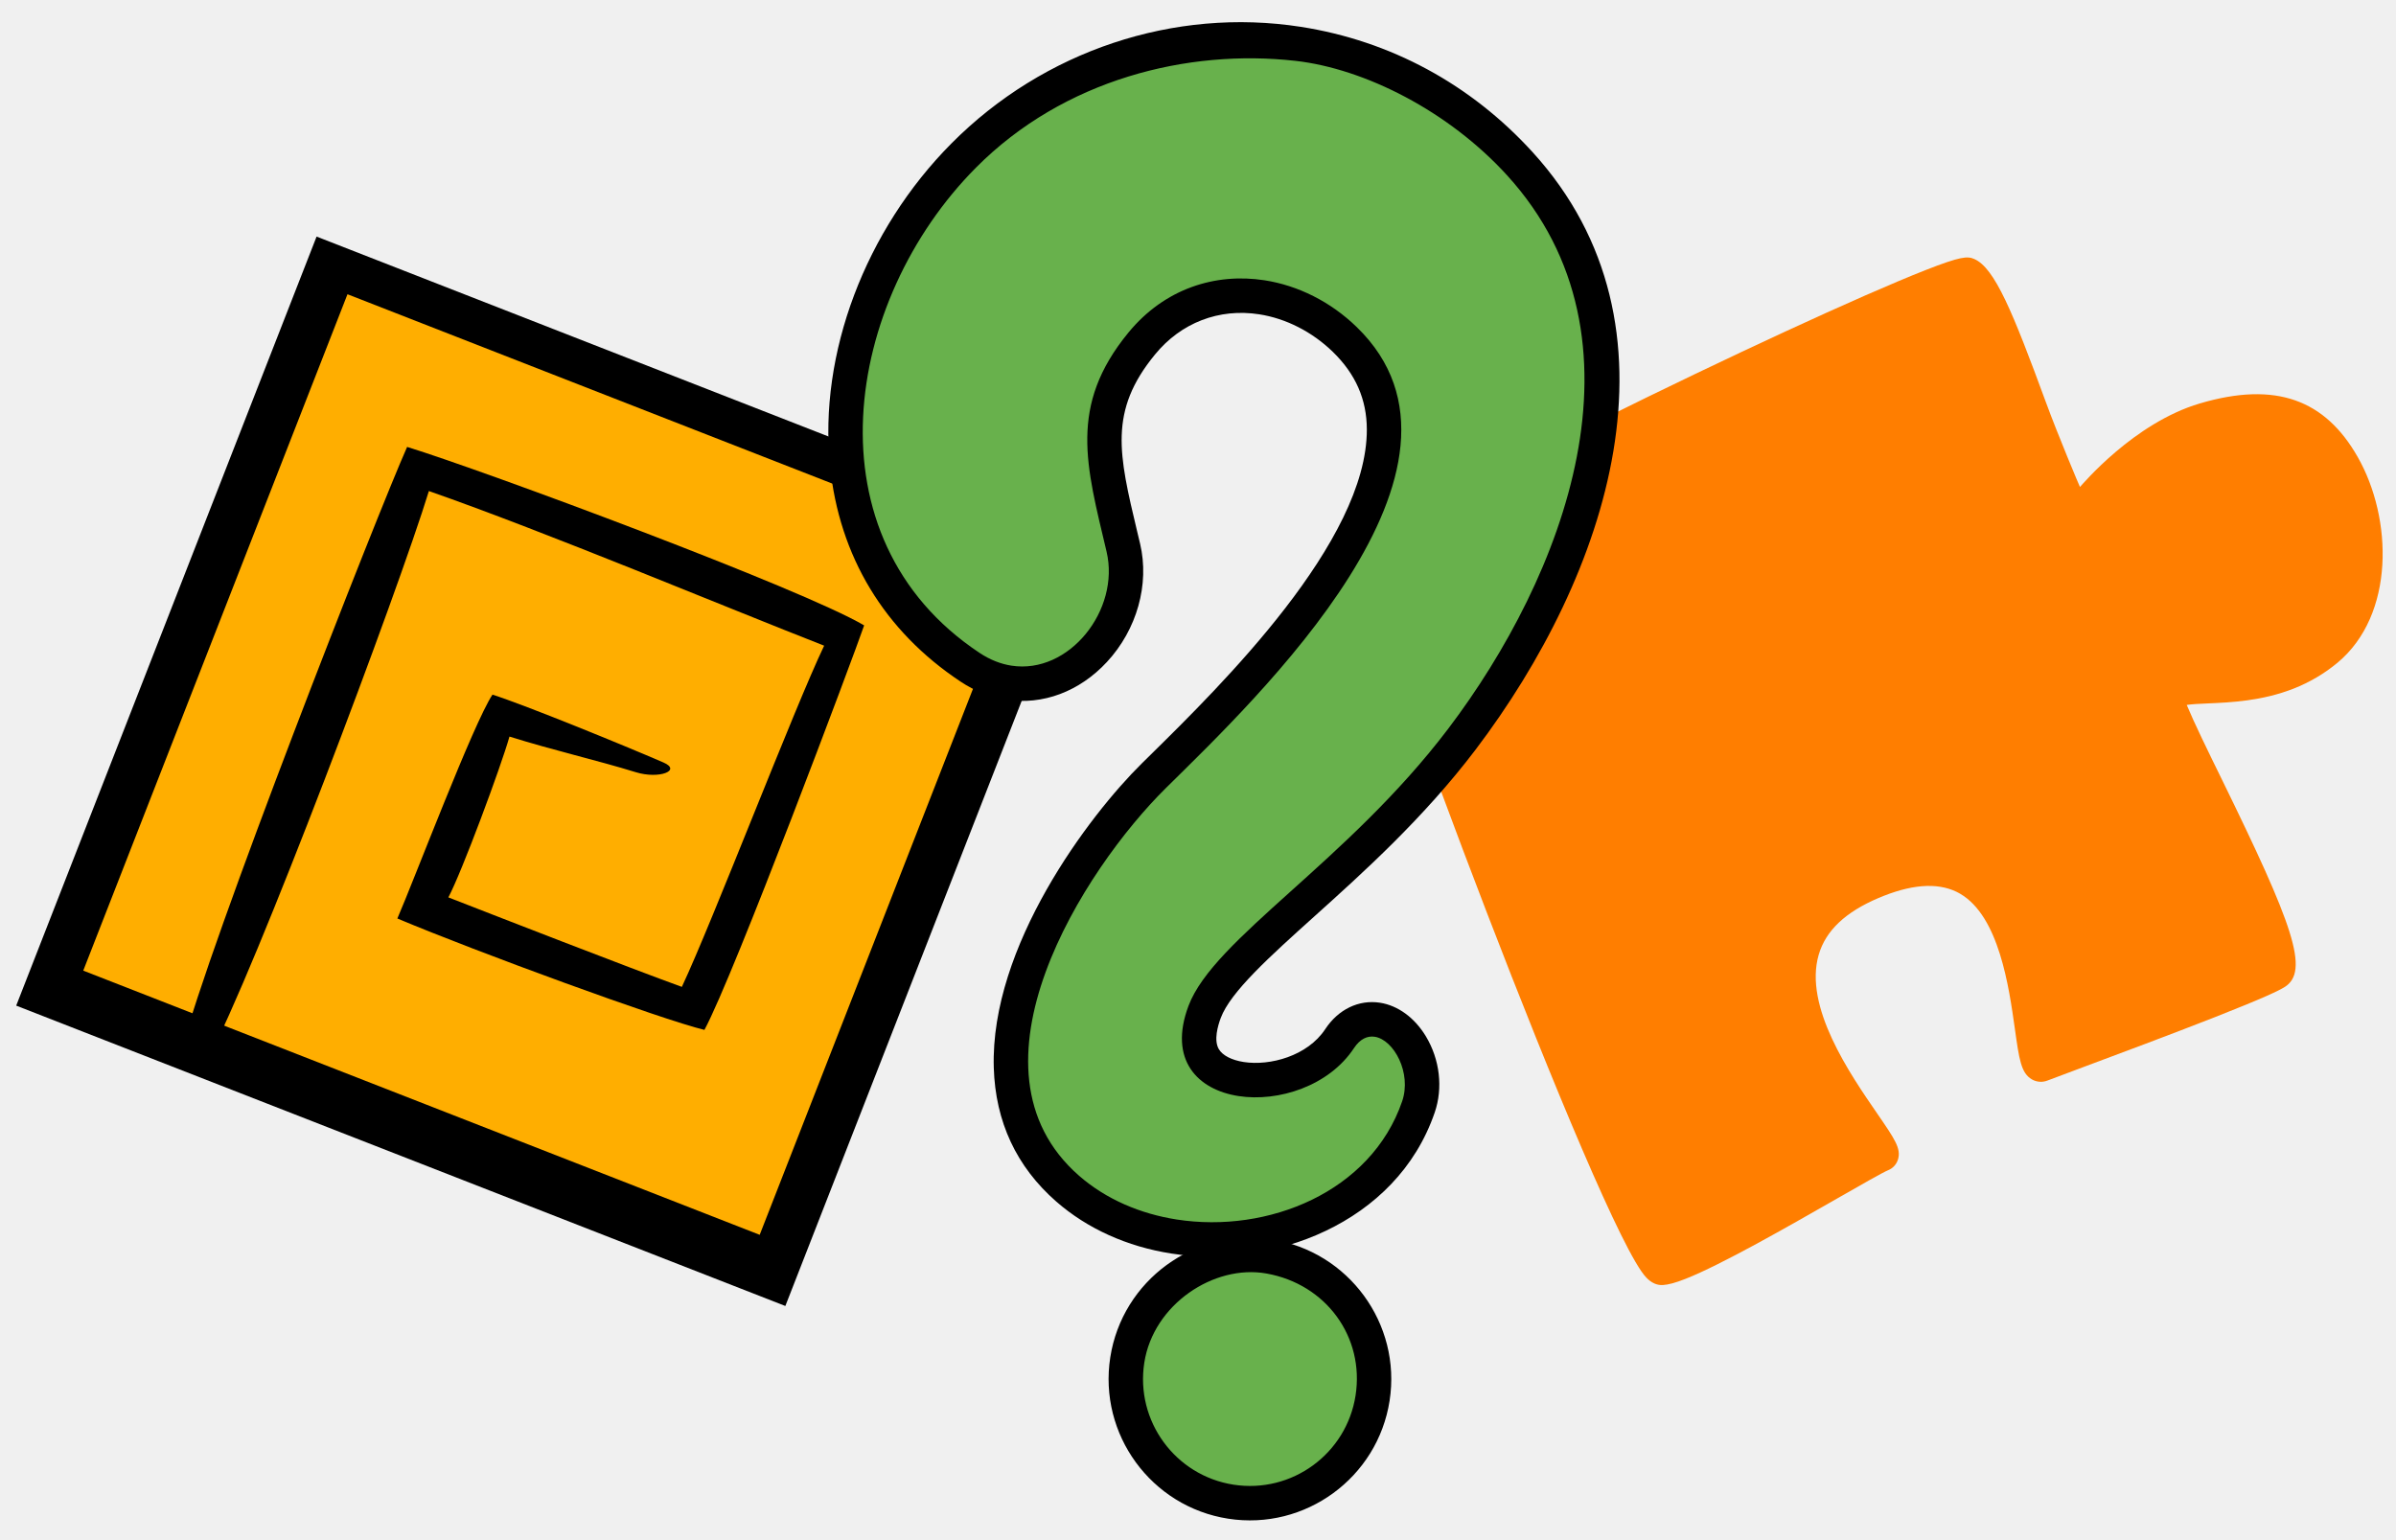
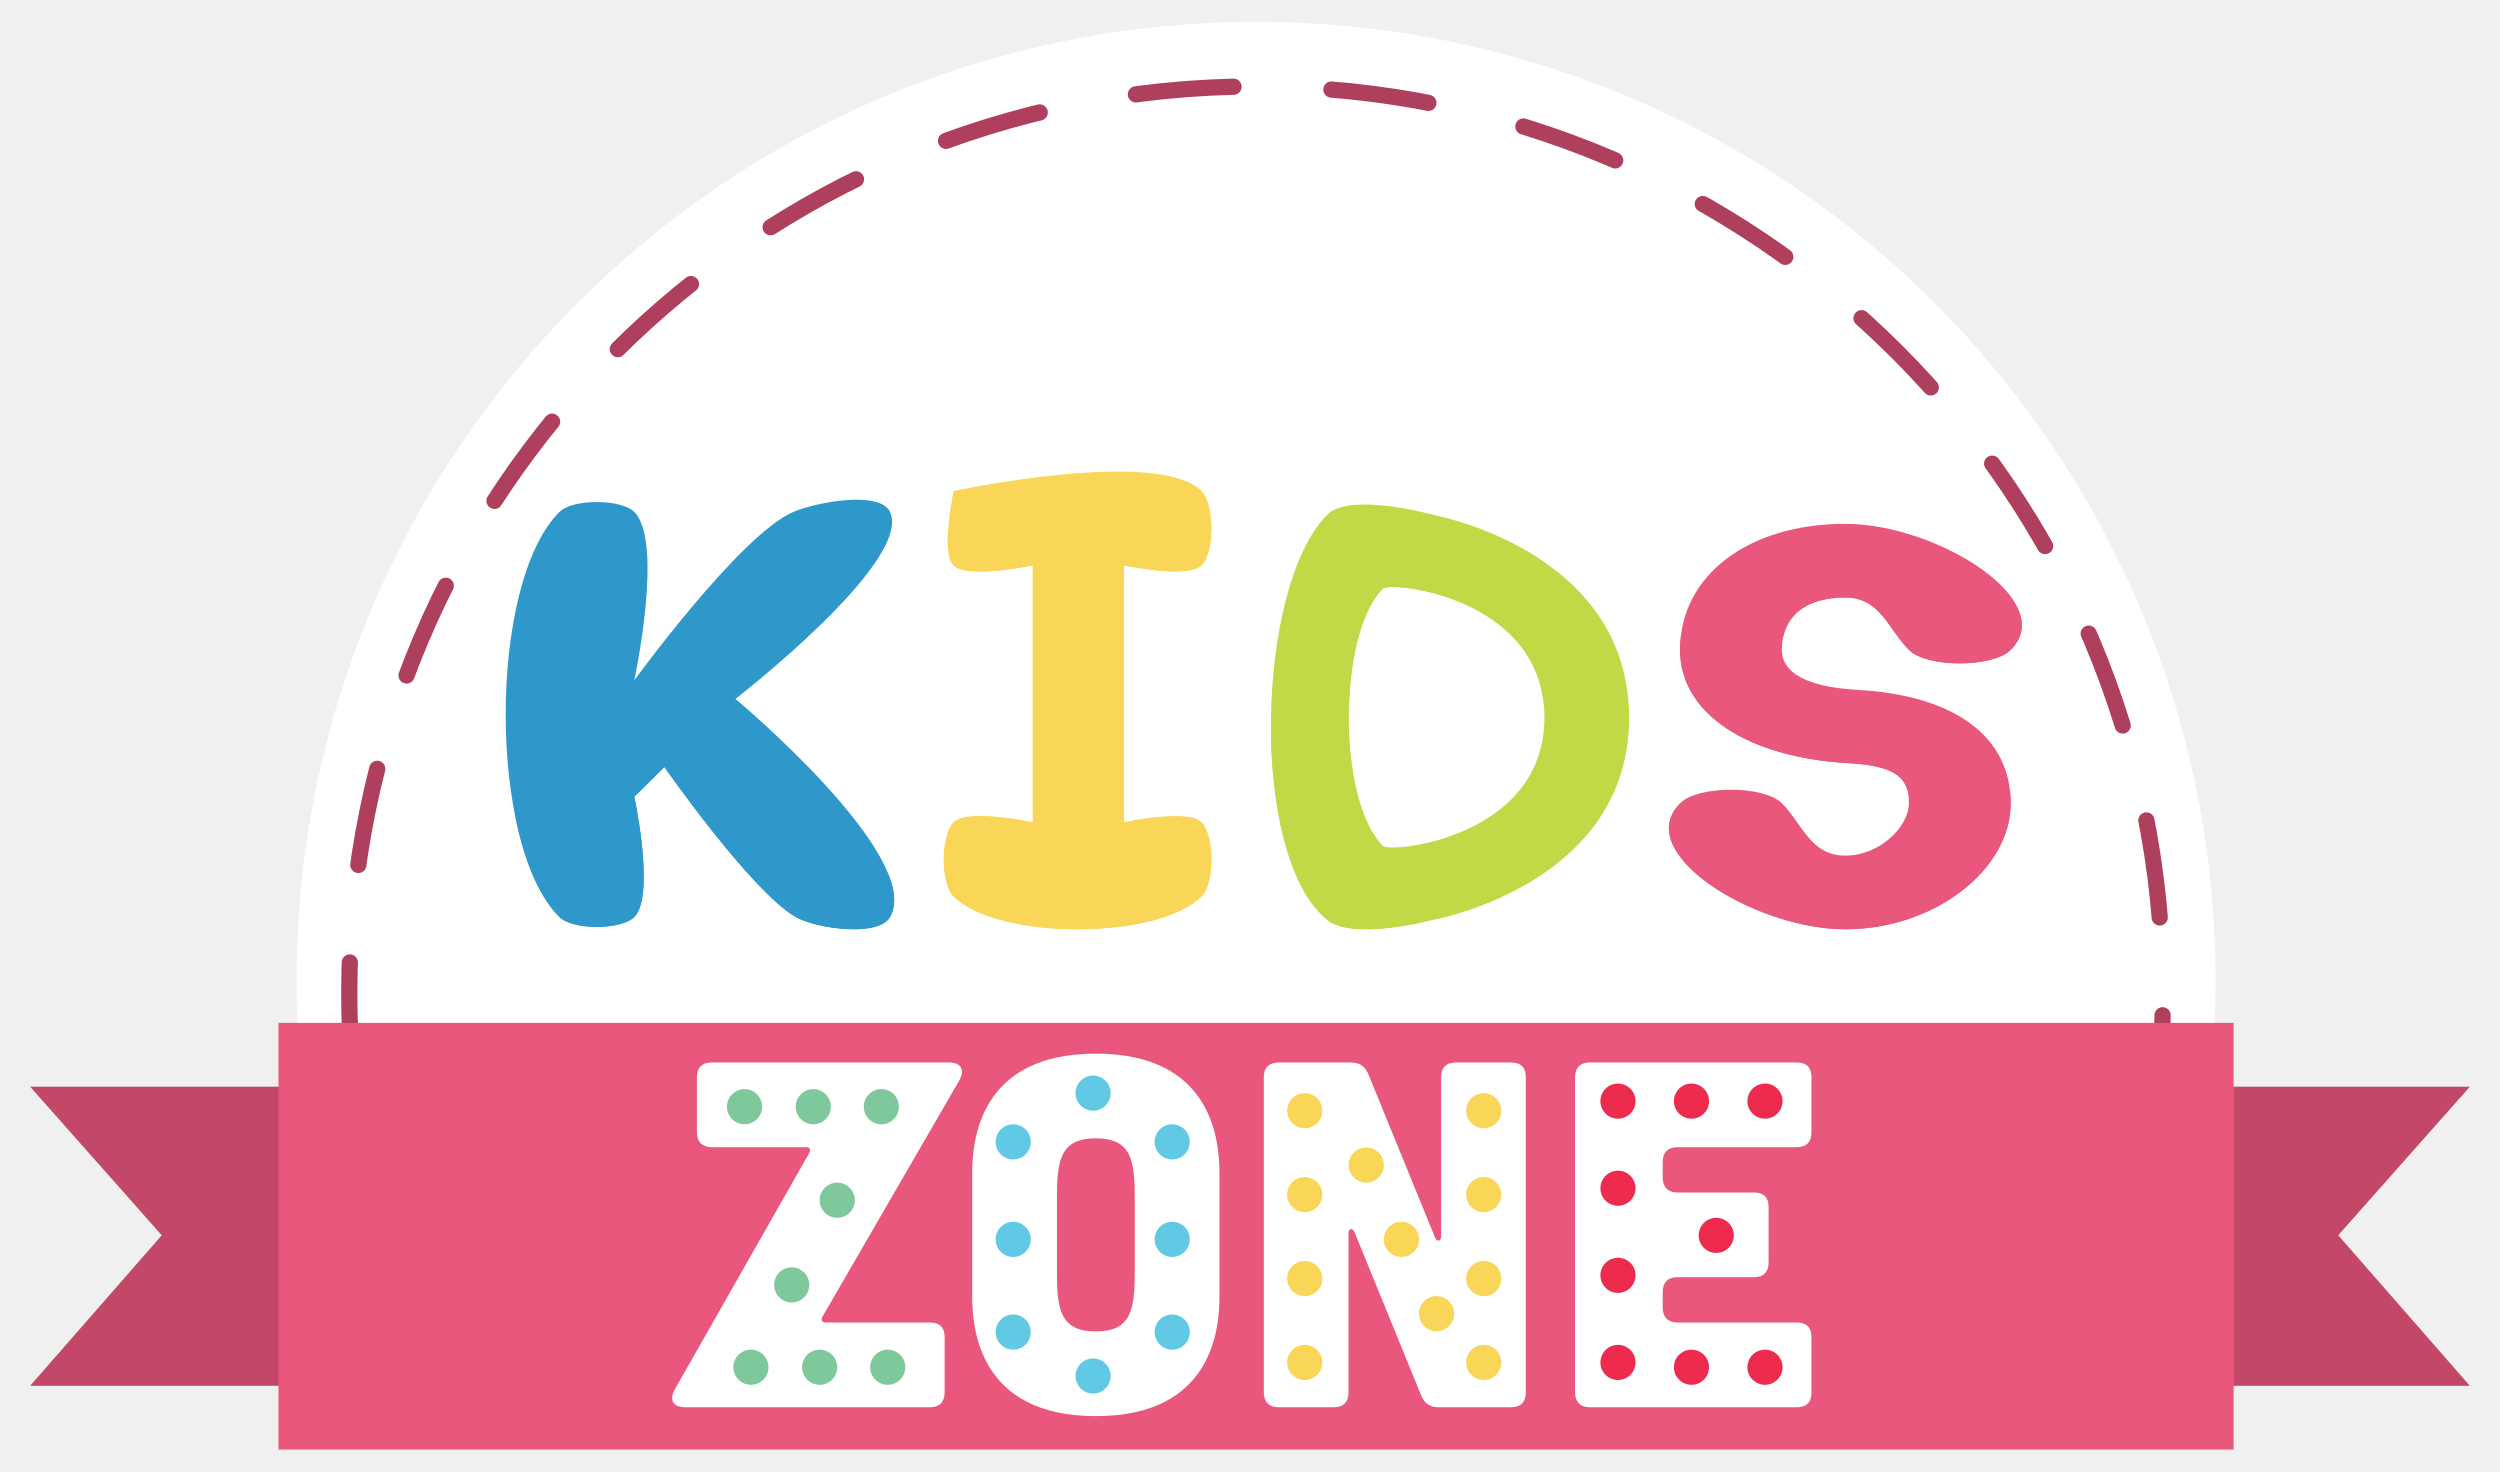
- <svg xmlns="http://www.w3.org/2000/svg" version="1.1" id="Layer_1" x="0px" y="0px" viewBox="0 0 848 545" style="enable-background:new 0 0 848 545;" xml:space="preserve">
+ <svg xmlns="http://www.w3.org/2000/svg" version="1.1" x="0px" y="0px" viewBox="0 0 925.93 545" style="enable-background:new 0 0 925.93 545;" xml:space="preserve">
  <style type="text/css">
- 	.st0{fill:#FF7E00;}
- 	.st1{fill:#FFAE00;}
- 	.st2{fill:#68B14C;}
+ 	.st0{fill:#FFFFFF;}
+ 	.st1{fill:none;stroke:#AE3F5D;stroke-width:6.012;stroke-linecap:round;stroke-linejoin:round;}
+ 	
+ 		.st2{fill:none;stroke:#AE3F5D;stroke-width:6.012;stroke-linecap:round;stroke-linejoin:round;stroke-dasharray:36.276,36.276;}
+ 	
+ 		.st3{fill:none;stroke:#AE3F5D;stroke-width:6.012;stroke-linecap:round;stroke-linejoin:round;stroke-dasharray:36.243,36.243;}
+ 	.st4{fill:#C34868;}
+ 	.st5{fill:#E9577C;}
+ 	.st6{fill:#2E98CB;}
+ 	.st7{fill:#FAD658;}
+ 	.st8{fill:#C2D846;}
+ 	.st9{fill:#62C9E4;}
+ 	.st10{fill:#ED2B4F;}
+ 	.st11{fill:#7FC89B;}
</style>
-   <path class="st0" d="M596.462,452.69c-3.482,1.373-6.022,2.05-7.982,2.163  c-2.056,0.109-4.041-0.777-5.825-2.663  c-16.379-16.997-100.808-243.177-99.927-253.056  c0.356-3.872,0.831-9.179,83.649-50.369  c43.973-21.871,92.339-44.21,115.015-53.125  c12.577-4.944,14.939-5.007,17.338-3.967c7.251,3.17,13.58,18.621,25.354,50.675  c4.249,11.58,11.833,29.618,12.062,30.014c0.755-0.745,18.989-22.641,42.45-29.569  c26.97-7.955,44.359-1.239,55.856,18.97c12.394,21.781,13.209,55.792-7.114,72.78  c-4.625,3.858-9.855,6.943-15.582,9.202c-11.208,4.4-22.296,4.889-30.371,5.236  c-2.729,0.123-5.555,0.243-7.453,0.533c2.588,6.234,7.412,16.126,12.531,26.563  c24.971,51.042,31.263,67.819,21.958,73.391  c-1.936,1.165-6.597,3.521-24.597,10.593  c-15.271,6.004-34.179,13.051-46.674,17.712  c-6.104,2.28-10.669,3.98-12.499,4.695c-1.818,0.717-3.834,0.569-5.532-0.42  c-3.829-2.224-4.504-7.134-6.011-17.902c-2.104-14.867-5.577-39.749-19.368-47.804  c-6.723-3.913-15.807-3.67-27.001,0.738c-0.592,0.234-1.192,0.483-1.824,0.744  c-11.792,5-18.743,11.574-21.232,20.111  c-5.362,18.38,11.008,42.133,20.783,56.321  c6.141,8.944,8.452,12.291,7.273,16.144c-0.548,1.764-1.828,3.162-3.548,3.835  c-1.698,0.668-9.95,5.389-17.928,9.95  C632.933,434.102,609.161,447.703,596.462,452.69L596.462,452.69z" />
-   <g>
-     <rect x="48.883" y="126.88" transform="matrix(0.3637899 -0.931481 0.931481 0.3637899 -130.2348 355.3252)" width="292.234" height="292.242" />
-     <rect x="67.413" y="142.098" transform="matrix(0.3638372 -0.9314626 0.9314626 0.3638372 -127.4229 354.6511)" class="st1" width="257.027" height="257.027" />
-     <path d="M305.839,221.365c-21.829-12.925-133.971-54.591-161.75-63.175   c-10.246,22.945-70.464,176.465-79.904,213.965   c-1.449,5.729,6.831,7.342,9.327,2.754   c16.598-30.568,67.554-166.047,78.278-201.103   c41.654,14.556,105.099,41.15,139.896,54.736   c-10.524,21.929-39.536,97.75-50.363,120.77   c-17.708-6.39-66.885-25.521-82.639-31.678   c4.702-8.803,18.602-46.191,21.627-56.915   c15.64,4.89,31.079,8.399,44.716,12.609c8.205,2.54,16.347-0.592,9.806-3.428   c-13.977-6.062-48.951-20.342-60.533-24.028   c-6.73,10.064-27.816,65.788-33.663,79.236   c28.231,11.879,93.477,35.762,108.677,39.43   C259.711,345.298,302.07,232.348,305.839,221.365z" />
-   </g>
-   <g>
+   <g id="Layer_1">
    <g>
-       <path class="st2" d="M415.537,437.68c-14.538-2.262-27.57-8.128-37.667-16.951    c-12.784-11.169-19.515-25.622-20.046-42.965    c-1.253-40.892,32.527-85.378,50.541-103.187l3.147-3.091    c25.474-25.074,78.473-77.244,78.337-119.53    c-0.04-12.351-4.575-22.742-13.884-31.782    c-8.19-7.964-18.625-13.274-29.354-14.942    c-16.42-2.554-31.935,3.418-42.547,16.384    c-18.375,22.394-14.049,40.537-7.496,68.013l1.011,4.245    c2.906,12.396-1.023,26.298-10.27,36.274    c-8.324,9.002-19.367,13.186-30.284,11.488    c-4.736-0.737-9.35-2.578-13.706-5.456    c-25.392-16.858-40.429-41.734-43.504-71.954    c-3.843-37.874,11.983-79.716,41.293-109.203    c31.214-31.409,75.437-46.175,118.318-39.504    c30.364,4.723,57.51,19.403,78.487,42.45    c53.88,59.151,24.732,143.987-20.5,203.656    c-18.048,23.802-39.191,42.817-56.187,58.101    c-16.567,14.907-30.873,27.774-34.878,38.443    c-1.747,4.62-3.188,11.199-0.245,16.243c2.271,3.887,6.932,6.556,13.142,7.522    c11.183,1.74,27.21-2.674,34.865-14.286c3.34-5.063,8.218-7.501,13.379-6.698    c4.563,0.71,8.905,3.988,11.934,8.989c4.021,6.68,4.999,14.856,2.59,21.871    C489.464,428.384,448.099,442.745,415.537,437.68L415.537,437.68z" />
-       <path d="M533.404,62.068c52.906,58.083,19.816,142.234-20.847,195.874    c-35.831,47.245-82.955,74.259-91.914,98.077    c-7.206,19.168,3.252,29.694,17.666,31.936    c14.132,2.198,32.055-3.567,40.886-16.957c2.186-3.307,4.801-4.425,7.358-4.027    c6.79,1.056,13.133,12.845,9.696,22.856    c-11.016,32.093-47.511,46.849-79.774,41.83    c-12.829-1.996-24.98-7.115-34.597-15.518    c-43.383-37.929,1.624-108.428,30.777-137.224    c32.112-31.711,118.534-113.589,67.557-163.116    c-9.293-9.035-20.82-14.748-32.663-16.591    c-17.345-2.698-35.391,2.911-48.199,18.541    c-21.29,25.948-14.893,47.095-7.707,77.521    c4.856,20.62-13.259,43.518-33.68,40.342    c-3.716-0.578-7.524-2.029-11.265-4.514    c-61.46-40.79-48.051-124.717-1.261-171.782    c31.079-31.268,74.991-42.068,113.053-37.777    C482.978,24.296,512.702,39.329,533.404,62.068z M460.364,9.494    c-44.793-6.968-90.996,8.438-123.582,41.231    c-30.565,30.746-47.055,74.476-43.021,114.114    c3.248,32.094,19.234,58.517,46.2,76.414    c5.081,3.376,10.513,5.531,16.128,6.404c12.955,2.015,25.971-2.859,35.7-13.37    c10.6-11.443,15.099-27.466,11.724-41.805l-1.022-4.271    c-6.562-27.517-10.164-42.68,6.289-62.73    c9.205-11.259,22.669-16.441,36.893-14.229    c9.49,1.476,18.747,6.201,26.045,13.288    c8.066,7.841,12.003,16.815,12.038,27.43    c0.134,39.723-51.647,90.678-76.516,115.169l-3.149,3.101    c-18.694,18.456-53.665,64.718-52.368,107.706    c0.579,19.1,8.026,35.039,22.125,47.368    c10.99,9.589,25.069,15.947,40.752,18.387    c34.991,5.443,79.545-10.204,93.177-49.921    c2.991-8.692,1.814-18.786-3.142-26.995c-3.96-6.551-9.858-10.873-16.209-11.861    c-7.513-1.169-14.772,2.328-19.401,9.358    c-6.263,9.491-19.542,13.072-28.843,11.625    c-4.298-0.669-7.508-2.333-8.815-4.567c-1.841-3.139-0.354-8.257,0.689-11.034    c3.482-9.274,17.283-21.679,33.255-36.054    c17.182-15.456,38.568-34.691,56.958-58.945    c46.711-61.623,76.546-149.534,20.155-211.452    C520.501,29.779,492.125,14.443,460.364,9.494L460.364,9.494z" />
-     </g>
-     <g>
-       <path class="st2" d="M435.619,531.531c-23.934-3.723-40.368-26.223-36.645-50.156    c3.722-23.927,26.214-40.363,50.147-36.64    c23.935,3.723,40.387,26.218,36.665,50.145    C482.064,518.813,459.555,535.255,435.619,531.531L435.619,531.531z" />
-       <path d="M479.764,493.943c-3.212,20.648-22.55,34.779-43.208,31.566    c-20.623-3.208-34.771-22.549-31.559-43.197    c3.21-20.633,24.646-34.832,43.188-31.554    C469.4,454.508,482.974,473.309,479.764,493.943z M450.059,438.712    c-27.244-4.238-52.869,14.482-57.107,41.726    c-4.24,27.258,14.487,52.878,41.731,57.116    c27.26,4.241,52.887-14.479,57.127-41.738    C496.047,468.573,477.318,442.952,450.059,438.712L450.059,438.712z" />
+       <g>
+         <path class="st0" d="M812.374,439.475c5.331-24.49,8.222-49.889,8.222-75.975     c0-196.27-159.106-355.392-355.383-355.392c-196.277,0-355.383,159.122-355.383,355.392     c0,26.086,2.891,51.485,8.222,75.975H812.374z" />
+         <g>
+           <path class="st0" d="M791.722,446.531c6.058-25.242,9.351-51.557,9.351-78.653      c0-185.49-150.364-335.863-335.86-335.863      c-185.496,0-335.86,150.373-335.86,335.863c0,27.096,3.292,53.411,9.351,78.653      H791.722z" />
+           <g>
+             <path class="st1" d="M780.114,446.531h11.609c0.9-3.753,1.74-7.529,2.515-11.329" />
+             <path class="st2" d="M798.125,412.182c1.935-14.493,2.948-29.278,2.948-44.304       c0-185.49-150.364-335.863-335.86-335.863       c-185.496,0-335.86,150.373-335.86,335.863c0,19.034,1.624,37.682,4.691,55.847" />
+             <path class="st1" d="M136.189,435.201c0.775,3.801,1.615,7.576,2.515,11.329h11.608" />
+             <line class="st3" x1="173.639" y1="446.531" x2="768.449" y2="446.531" />
+           </g>
+         </g>
+       </g>
+       <g>
+         <polygon class="st4" points="163.269,513.268 11.162,513.268 59.904,457.515 11.162,402.474      163.269,402.474    " />
+         <polygon class="st4" points="762.648,513.268 914.767,513.268 866.013,457.515 914.767,402.474      762.648,402.474    " />
+         <rect x="103.151" y="378.843" class="st5" width="724.123" height="158.049" />
+         <g>
+           <g>
+             <path class="st6" d="M329.644,189.622c-3.757-8.149-27.632-3.549-35.866,0       c-19.686,8.485-58.851,62.351-58.851,62.351s11.031-51.332,0-62.351       c-4.904-4.913-22.847-4.913-27.751,0c-26.516,26.513-26.516,123.481,0,150.003       c4.904,4.901,22.847,4.901,27.751,0c7.883-7.883,0-44.549,0-44.549l11.138-11.003       c0,0,32.16,46.092,48.66,55.552c7.57,4.336,30.598,7.585,34.919,0       c12.706-22.377-57.264-80.767-57.264-80.767S338.116,208.009,329.644,189.622z" />
+             <g>
+               <path class="st6" d="M329.117,323.968c0.025,2.374-0.42,4.553-1.505,6.456        c-9.664,17.005-28.667,3.581-34.913,0c-16.507-9.454-48.666-55.552-48.666-55.552        l-11.125,11.016c0,0,7.87,36.666,0,44.536c-4.911,4.914-22.847,4.914-27.758,0        c-6.485-6.485-11.376-17.209-14.688-30.071        c3.173,16.908,8.736,31.285,16.713,39.272c4.904,4.901,22.847,4.901,27.751,0        c7.883-7.883,0-44.549,0-44.549l11.138-11.003c0,0,32.16,46.092,48.66,55.552        c7.57,4.336,30.598,7.585,34.919,0        C332.008,335.448,331.5,330.026,329.117,323.968z" />
+             </g>
+             <path class="st7" d="M353.174,209.377c5.18,5.174,29.294,0,29.294,0v95.128       c0,0-24.114-5.183-29.294,0c-4.86,4.854-4.86,22.627,0,27.494       c16.237,16.233,75.608,16.233,91.845,0c4.86-4.867,4.86-22.64,0-27.494       c-5.086-5.089-28.736,0-28.736,0v-95.128c0,0,23.65,5.074,28.736,0       c4.86-4.864,4.86-22.646,0-27.503c-16.237-16.237-91.845,0-91.845,0       S348.314,204.513,353.174,209.377z" />
+             <g>
+               <path class="st7" d="M382.468,209.377v-7.2c0,0-24.114,5.174-29.294,0        c-1.166-1.167-1.768-3.362-2.025-6.017        c-0.364,5.547-0.107,11.085,2.025,13.217        C358.354,214.551,382.468,209.377,382.468,209.377z" />
+               <path class="st7" d="M445.019,324.802c-16.237,16.234-75.608,16.234-91.845,0        c-1.906-1.919-3.06-5.826-3.468-10.16        c-0.634,6.695,0.514,14.396,3.468,17.356c16.237,16.233,75.608,16.233,91.845,0        c2.947-2.96,4.095-10.662,3.468-17.356        C448.08,318.976,446.932,322.883,445.019,324.802z" />
+               <path class="st7" d="M445.019,202.177c-5.086,5.077-28.736,0-28.736,0v7.2        c0,0,23.65,5.074,28.736,0c2.947-2.954,4.095-10.661,3.468-17.35        C448.08,196.354,446.932,200.264,445.019,202.177z" />
+             </g>
+             <path class="st8" d="M530.436,190.625v-0.05c0,0-30.473-8.341-38.807,0       c-26.547,26.541-29.2,126.548,0,150.132c9.633,7.795,38.807,0,38.807,0       s72.893-12.831,72.893-74.981C603.329,203.601,530.436,190.625,530.436,190.625z        M512.18,313.288c-16.82-16.867-16.845-78.446,0-95.301       c2.81-2.791,59.842,3.101,59.842,47.704       C572.022,310.306,514.977,316.094,512.18,313.288z" />
+             <g>
+               <path class="st8" d="M512.18,207.903c-9.137,9.15-13.295,31.467-12.518,52.661        c0.659-17.839,4.823-34.879,12.518-42.577        c2.697-2.69,55.42,2.669,59.554,42.664        c0.163-1.634,0.288-3.305,0.288-5.048        C572.022,210.995,514.989,205.1,512.18,207.903z" />
+               <path class="st8" d="M530.436,330.625c0,0-29.174,7.783-38.807-0.006        c-13.452-10.868-20.125-37.955-20.834-66.606        c-0.765,32.185,5.807,64.558,20.834,76.693c9.633,7.795,38.807,0,38.807,0        s72.893-12.831,72.893-74.981c0-1.712-0.082-3.387-0.188-5.033        C599.315,318.474,530.436,330.625,530.436,330.625z" />
+             </g>
+             <path class="st5" d="M683.471,221.292c12.976,0,15.961,11.837,23.53,19.407       c6.66,6.663,31.037,6.663,37.704,0c18.2-18.203-27.469-46.685-61.234-46.685       c-36.054,0-61.228,19.194-61.228,46.685c0,23.383,24.628,39.861,62.745,41.99       c18.413,1.022,22.013,6.199,22.013,14.801c0,8.736-10.862,19.407-23.53,19.407       c-12.969,0-15.955-11.847-23.524-19.407c-6.667-6.667-31.037-6.667-37.704,0       c-18.199,18.206,27.469,46.685,61.228,46.685       c32.618,0,61.234-21.812,61.234-46.685c0-24.669-20.715-39.98-56.819-41.993       c-12.744-0.715-27.939-3.857-27.939-14.797       C659.947,228.36,668.52,221.292,683.471,221.292z" />
+             <g>
+               <path class="st5" d="M684.989,282.69c14.631,0.812,19.893,4.255,21.442,9.953        c0.364-1.198,0.571-2.399,0.571-3.562c0-8.598-3.6-13.775-22.013-14.794        c-35.966-2.007-59.917-16.801-62.507-38.108        c-0.15,1.483-0.238,2.985-0.238,4.522        C622.243,264.082,646.871,280.56,684.989,282.69z" />
+               <path class="st5" d="M744.705,232.292c-6.667,6.66-31.044,6.66-37.704,0        c-7.57-7.573-10.555-19.413-23.53-19.413c-14.951,0-23.524,7.071-23.524,19.413        c0,1.217,0.207,2.323,0.565,3.349c2.107-9.188,10.197-14.349,22.96-14.349        c12.976,0,15.961,11.837,23.53,19.407c6.66,6.663,31.037,6.663,37.704,0        c4.126-4.127,4.936-8.787,3.387-13.515        C747.427,228.943,746.33,230.662,744.705,232.292z" />
+               <path class="st5" d="M683.471,335.771c-26.102,0-59.309-17.04-64.615-33.176        c-6.717,17.974,33.878,41.58,64.615,41.58        c32.618,0,61.234-21.812,61.234-46.685c0-1.559-0.082-3.076-0.251-4.553        C741.688,316.163,714.389,335.771,683.471,335.771z" />
+             </g>
+           </g>
+           <g>
+             <g>
+               <path class="st0" d="M344.4,489.828c3.644,0,5.469,1.825,5.469,5.478v20.426        c0,3.465-1.825,5.475-5.469,5.475H253.734c-4.377,0-6.021-2.737-3.832-6.569        l49.801-87.558c0.728-1.279,0.182-2.192-1.273-2.192h-34.844        c-3.468,0-5.469-2.007-5.469-5.466v-20.438c0-3.65,2.001-5.466,5.469-5.466        h87.925c4.371,0,6.021,2.734,3.826,6.563l-50.711,87.562        c-0.728,1.276-0.182,2.186,1.273,2.186H344.4z" />
+               <path class="st0" d="M451.654,480.161c0,12.041-2.553,44.33-45.788,44.33        c-43.229,0-45.781-32.289-45.781-44.33v-45.602        c0-12.044,2.552-44.323,45.781-44.323c43.235,0,45.788,32.279,45.788,44.323        V480.161z M420.284,444.223c0-14.048-0.922-22.618-14.418-22.618        c-13.496,0-14.405,8.57-14.405,22.618v26.271        c0,14.048,0.909,22.621,14.405,22.621c13.496,0,14.418-8.573,14.418-22.621        V444.223z" />
+               <path class="st0" d="M500.352,393.518c3.104,0,5.111,1.276,6.384,4.189l24.816,60.748        c0.721,1.637,2.189,1.279,2.189-0.546v-58.926        c0-3.65,2.001-5.466,5.469-5.466h20.432c3.65,0,5.475,1.816,5.475,5.466        V515.733c0,3.465-1.825,5.475-5.475,5.475h-26.81        c-3.11,0-5.117-1.279-6.39-4.199l-24.803-60.742        c-0.74-1.643-2.195-1.276-2.195,0.543v58.923        c0,3.465-1.825,5.475-5.469,5.475h-20.432c-3.462,0-5.469-2.01-5.469-5.475        V398.984c0-3.65,2.007-5.466,5.469-5.466H500.352z" />
+               <path class="st0" d="M665.434,393.518c3.65,0,5.475,1.816,5.475,5.466v20.438        c0,3.459-1.825,5.466-5.475,5.466h-44.145c-3.462,0-5.469,1.828-5.469,5.469        v5.842c0,3.465,2.007,5.469,5.469,5.469h28.278        c3.65,0,5.475,1.831,5.475,5.475v20.432c0,3.471-1.825,5.469-5.475,5.469        h-28.278c-3.462,0-5.469,1.834-5.469,5.478v5.829        c0,3.475,2.007,5.478,5.469,5.478h44.145c3.65,0,5.475,1.825,5.475,5.478        v20.426c0,3.643-1.825,5.475-5.475,5.475h-76.612        c-3.468,0-5.475-2.01-5.475-5.475V398.984c0-3.65,2.007-5.466,5.475-5.466        H665.434z" />
+             </g>
+             <g>
+               <path class="st9" d="M411.367,404.876c0,3.587-2.91,6.507-6.51,6.507        c-3.599,0-6.51-2.919-6.51-6.507c0-3.603,2.91-6.519,6.51-6.519        C408.456,398.357,411.367,401.273,411.367,404.876z" />
+               <path class="st9" d="M381.772,422.915c0,3.603-2.916,6.513-6.51,6.513        c-3.6,0-6.51-2.91-6.51-6.513c0-3.591,2.91-6.504,6.51-6.504        C378.856,416.412,381.772,419.325,381.772,422.915z" />
+               <path class="st9" d="M381.772,459.026c0,3.597-2.916,6.516-6.51,6.516        c-3.6,0-6.51-2.919-6.51-6.516c0-3.597,2.91-6.507,6.51-6.507        C378.856,452.52,381.772,455.43,381.772,459.026z" />
+               <path class="st9" d="M381.772,493.359c0,3.603-2.916,6.516-6.51,6.516        c-3.6,0-6.51-2.913-6.51-6.516c0-3.594,2.91-6.504,6.51-6.504        C378.856,486.856,381.772,489.766,381.772,493.359z" />
+               <path class="st9" d="M440.667,422.915c0,3.603-2.91,6.513-6.51,6.513        c-3.593,0-6.51-2.91-6.51-6.513c0-3.591,2.916-6.504,6.51-6.504        C437.757,416.412,440.667,419.325,440.667,422.915z" />
+               <path class="st9" d="M440.667,459.026c0,3.597-2.91,6.516-6.51,6.516        c-3.593,0-6.51-2.919-6.51-6.516c0-3.597,2.916-6.507,6.51-6.507        C437.757,452.52,440.667,455.43,440.667,459.026z" />
+               <path class="st9" d="M440.667,493.359c0,3.603-2.91,6.516-6.51,6.516        c-3.593,0-6.51-2.913-6.51-6.516c0-3.594,2.916-6.504,6.51-6.504        C437.757,486.856,440.667,489.766,440.667,493.359z" />
+               <path class="st9" d="M411.367,509.64c0,3.593-2.91,6.513-6.51,6.513        c-3.599,0-6.51-2.919-6.51-6.513c0-3.603,2.91-6.516,6.51-6.516        C408.456,503.124,411.367,506.037,411.367,509.64z" />
+             </g>
+             <g>
+               <path class="st10" d="M605.762,504.61c0,3.593-2.916,6.507-6.51,6.507        c-3.6,0-6.51-2.913-6.51-6.507c0-3.6,2.91-6.513,6.51-6.513        C602.846,498.097,605.762,501.01,605.762,504.61z" />
+               <path class="st10" d="M605.762,472.35c0,3.597-2.916,6.507-6.51,6.507        c-3.6,0-6.51-2.91-6.51-6.507c0-3.603,2.91-6.506,6.51-6.506        C602.846,465.844,605.762,468.747,605.762,472.35z" />
+               <path class="st10" d="M605.762,440.093c0,3.594-2.916,6.503-6.51,6.503        c-3.6,0-6.51-2.91-6.51-6.503c0-3.603,2.91-6.513,6.51-6.513        C602.846,433.58,605.762,436.49,605.762,440.093z" />
+               <path class="st10" d="M605.762,407.83c0,3.593-2.916,6.506-6.51,6.506        c-3.6,0-6.51-2.913-6.51-6.506c0-3.603,2.91-6.51,6.51-6.51        C602.846,401.32,605.762,404.227,605.762,407.83z" />
+               <path class="st10" d="M632.986,407.83c0,3.593-2.91,6.506-6.503,6.506        c-3.6,0-6.516-2.913-6.516-6.506c0-3.603,2.916-6.51,6.516-6.51        C630.076,401.32,632.986,404.227,632.986,407.83z" />
+               <path class="st10" d="M660.223,407.83c0,3.593-2.922,6.506-6.516,6.506        c-3.593,0-6.516-2.913-6.516-6.506c0-3.603,2.922-6.51,6.516-6.51        C657.3,401.32,660.223,404.227,660.223,407.83z" />
+               <path class="st10" d="M632.986,506.385c0,3.59-2.91,6.51-6.503,6.51        c-3.6,0-6.516-2.919-6.516-6.51c0-3.6,2.916-6.51,6.516-6.51        C630.076,499.875,632.986,502.785,632.986,506.385z" />
+               <path class="st10" d="M642.161,457.549c0,3.594-2.91,6.507-6.503,6.507        c-3.6,0-6.522-2.913-6.522-6.507c0-3.6,2.923-6.516,6.522-6.516        C639.251,451.033,642.161,453.95,642.161,457.549z" />
+               <path class="st10" d="M660.223,506.385c0,3.59-2.922,6.51-6.516,6.51        c-3.593,0-6.516-2.919-6.516-6.51c0-3.6,2.922-6.51,6.516-6.51        C657.3,499.875,660.223,502.785,660.223,506.385z" />
+             </g>
+             <g>
+               <path class="st7" d="M489.747,504.61c0,3.593-2.916,6.507-6.51,6.507        c-3.606,0-6.516-2.913-6.516-6.507c0-3.6,2.91-6.513,6.516-6.513        C486.83,498.097,489.747,501.01,489.747,504.61z" />
+               <path class="st7" d="M489.747,473.529c0,3.603-2.916,6.513-6.51,6.513        c-3.606,0-6.516-2.91-6.516-6.513c0-3.593,2.91-6.507,6.516-6.507        C486.83,467.022,489.747,469.936,489.747,473.529z" />
+               <path class="st7" d="M489.747,442.457c0,3.59-2.916,6.513-6.51,6.513        c-3.606,0-6.516-2.923-6.516-6.513c0-3.603,2.91-6.513,6.516-6.513        C486.83,435.944,489.747,438.854,489.747,442.457z" />
+               <path class="st7" d="M489.747,411.382c0,3.594-2.916,6.507-6.51,6.507        c-3.606,0-6.516-2.913-6.516-6.507c0-3.597,2.91-6.507,6.516-6.507        C486.83,404.876,489.747,407.786,489.747,411.382z" />
+               <path class="st7" d="M512.531,431.513c0,3.587-2.916,6.494-6.51,6.494        s-6.516-2.907-6.516-6.494c0-3.603,2.923-6.516,6.516-6.516        S512.531,427.911,512.531,431.513z" />
+               <path class="st7" d="M525.55,459.026c0,3.597-2.91,6.516-6.51,6.516        c-3.593,0-6.51-2.919-6.51-6.516c0-3.597,2.916-6.507,6.51-6.507        C522.64,452.52,525.55,455.43,525.55,459.026z" />
+               <path class="st7" d="M538.576,486.552c0,3.593-2.916,6.513-6.516,6.513        c-3.6,0-6.51-2.919-6.51-6.513c0-3.597,2.91-6.51,6.51-6.51        C535.66,480.042,538.576,482.955,538.576,486.552z" />
+               <path class="st7" d="M556.036,504.61c0,3.593-2.91,6.507-6.503,6.507        c-3.6,0-6.516-2.913-6.516-6.507c0-3.6,2.916-6.513,6.516-6.513        C553.126,498.097,556.036,501.01,556.036,504.61z" />
+               <path class="st7" d="M556.036,473.529c0,3.603-2.91,6.513-6.503,6.513        c-3.6,0-6.516-2.91-6.516-6.513c0-3.593,2.916-6.507,6.516-6.507        C553.126,467.022,556.036,469.936,556.036,473.529z" />
+               <path class="st7" d="M556.036,442.457c0,3.59-2.91,6.513-6.503,6.513        c-3.6,0-6.516-2.923-6.516-6.513c0-3.603,2.916-6.513,6.516-6.513        C553.126,435.944,556.036,438.854,556.036,442.457z" />
+               <path class="st7" d="M556.036,411.382c0,3.594-2.91,6.507-6.503,6.507        c-3.6,0-6.516-2.913-6.516-6.507c0-3.597,2.916-6.507,6.516-6.507        C553.126,404.876,556.036,407.786,556.036,411.382z" />
+             </g>
+             <g>
+               <path class="st11" d="M282.269,409.899c0,3.593-2.916,6.513-6.516,6.513        c-3.587,0-6.51-2.919-6.51-6.513c0-3.603,2.922-6.519,6.51-6.519        C279.353,403.38,282.269,406.296,282.269,409.899z" />
+               <path class="st11" d="M307.725,409.899c0,3.593-2.916,6.513-6.51,6.513        c-3.6,0-6.51-2.919-6.51-6.513c0-3.603,2.91-6.519,6.51-6.519        C304.809,403.38,307.725,406.296,307.725,409.899z" />
+               <path class="st11" d="M332.936,409.899c0,3.593-2.916,6.513-6.51,6.513        c-3.6,0-6.51-2.919-6.51-6.513c0-3.603,2.91-6.519,6.51-6.519        C330.02,403.38,332.936,406.296,332.936,409.899z" />
+               <path class="st11" d="M284.64,506.385c0,3.59-2.916,6.51-6.51,6.51        c-3.6,0-6.516-2.919-6.516-6.51c0-3.6,2.916-6.51,6.516-6.51        C281.724,499.875,284.64,502.785,284.64,506.385z" />
+               <path class="st11" d="M299.729,475.893c0,3.6-2.916,6.513-6.51,6.513        c-3.594,0-6.51-2.913-6.51-6.513c0-3.587,2.916-6.506,6.51-6.506        C296.813,469.387,299.729,472.306,299.729,475.893z" />
+               <path class="st11" d="M316.599,444.518c0,3.603-2.91,6.516-6.51,6.516        c-3.594,0-6.51-2.913-6.51-6.516c0-3.587,2.916-6.51,6.51-6.51        C313.689,438.008,316.599,440.93,316.599,444.518z" />
+               <path class="st11" d="M310.089,506.385c0,3.59-2.916,6.51-6.51,6.51        c-3.593,0-6.51-2.919-6.51-6.51c0-3.6,2.916-6.51,6.51-6.51        C307.173,499.875,310.089,502.785,310.089,506.385z" />
+               <path class="st11" d="M335.307,506.385c0,3.59-2.916,6.51-6.51,6.51        c-3.599,0-6.51-2.919-6.51-6.51c0-3.6,2.91-6.51,6.51-6.51        C332.391,499.875,335.307,502.785,335.307,506.385z" />
+             </g>
+           </g>
+         </g>
+       </g>
    </g>
  </g>
+   <g id="Layer_2">
+ </g>
</svg>
